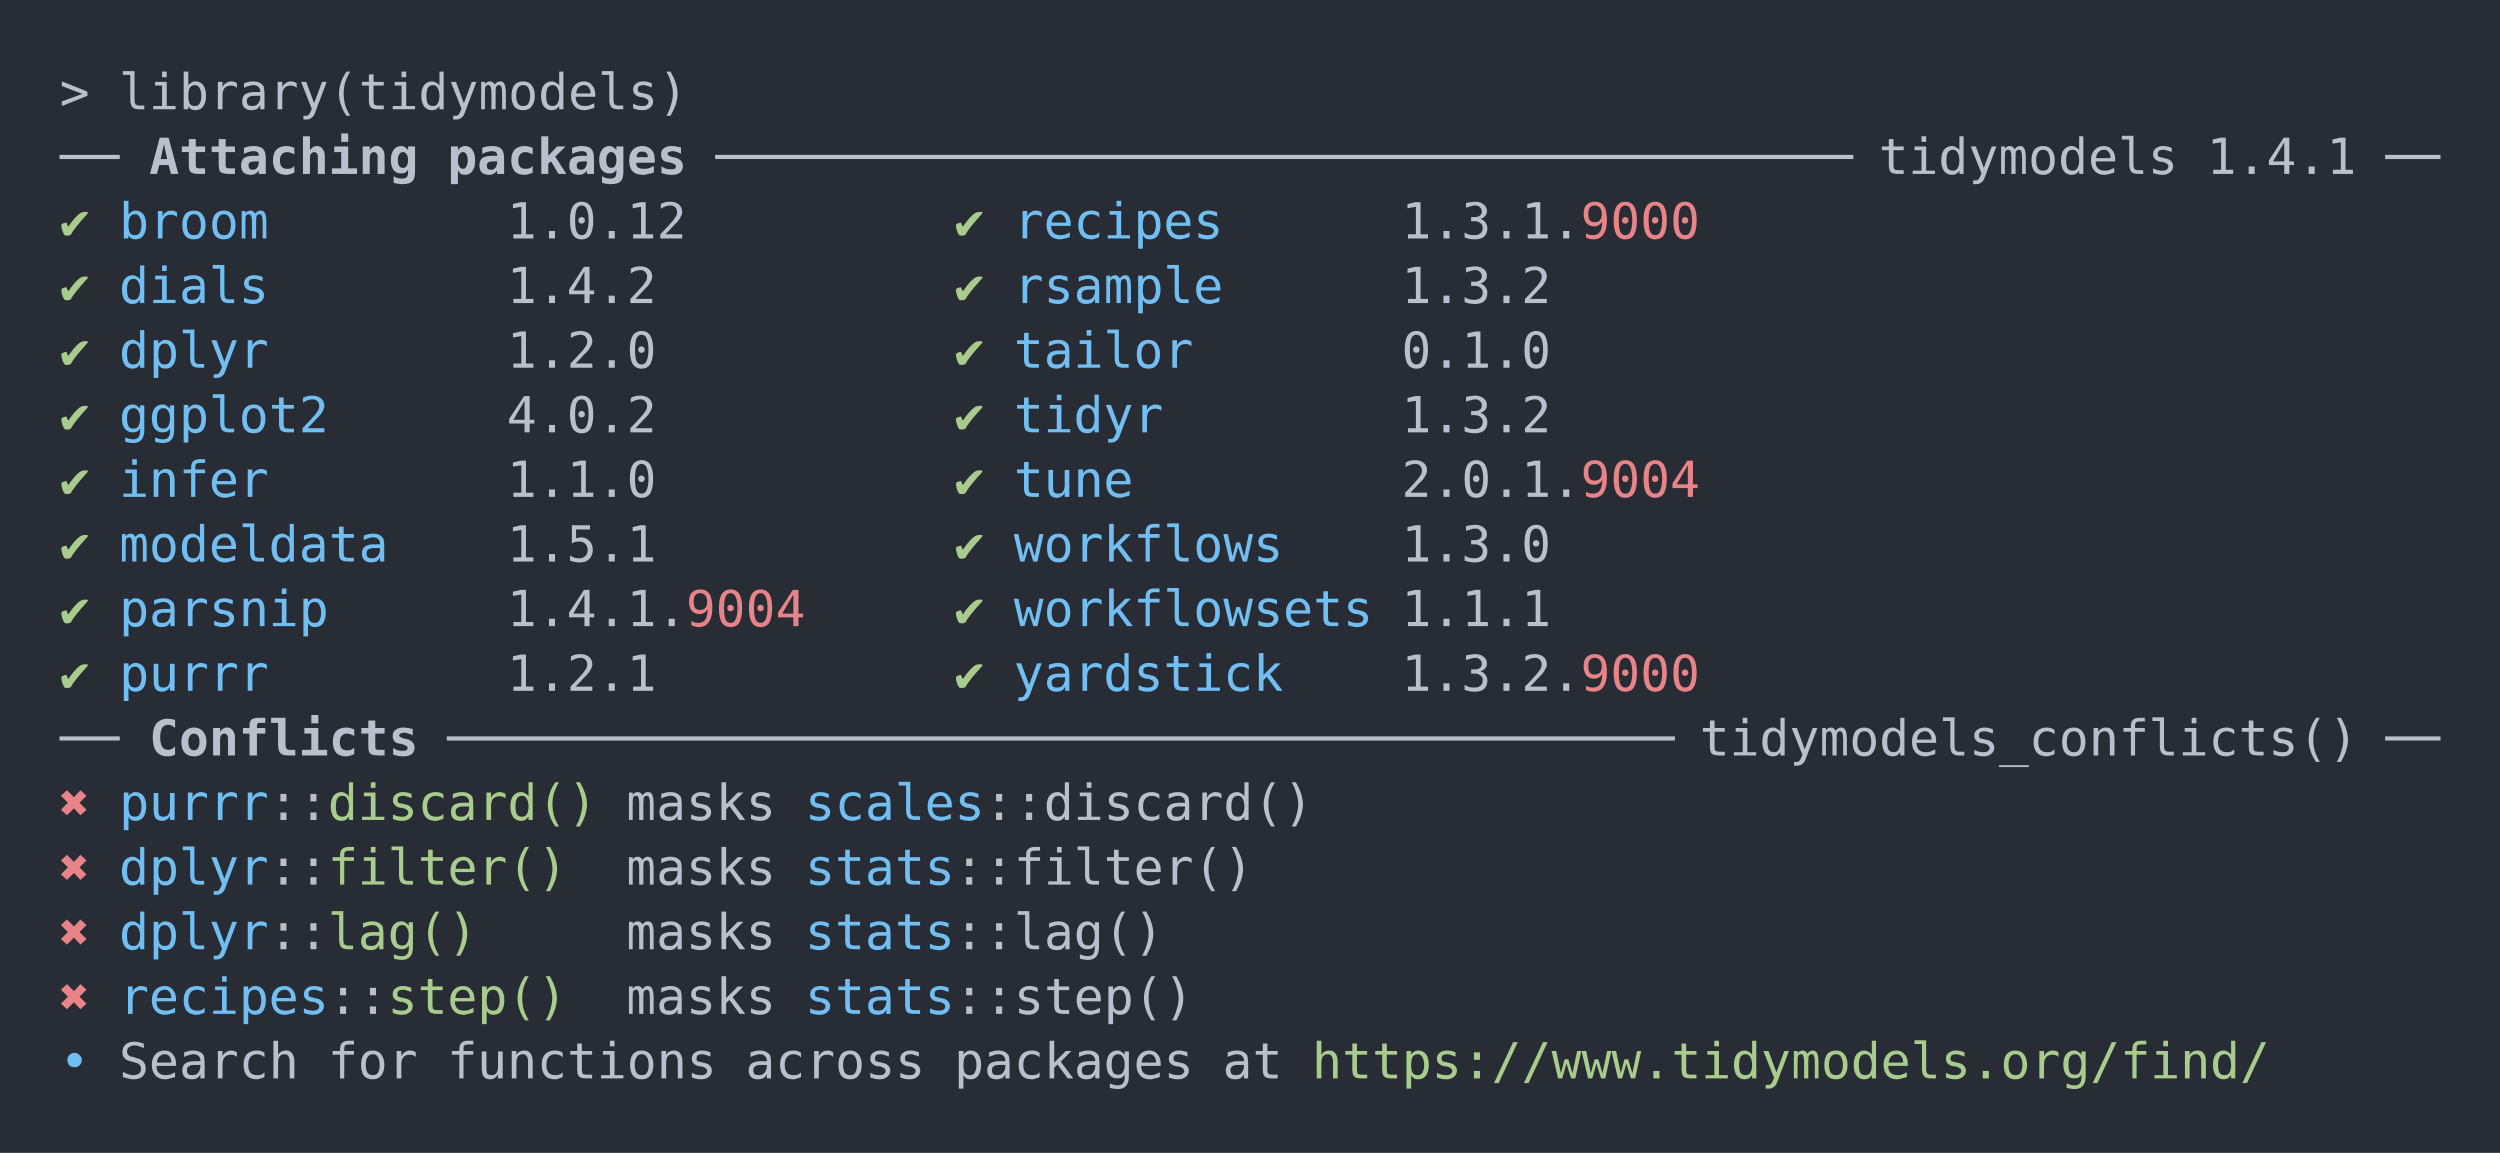
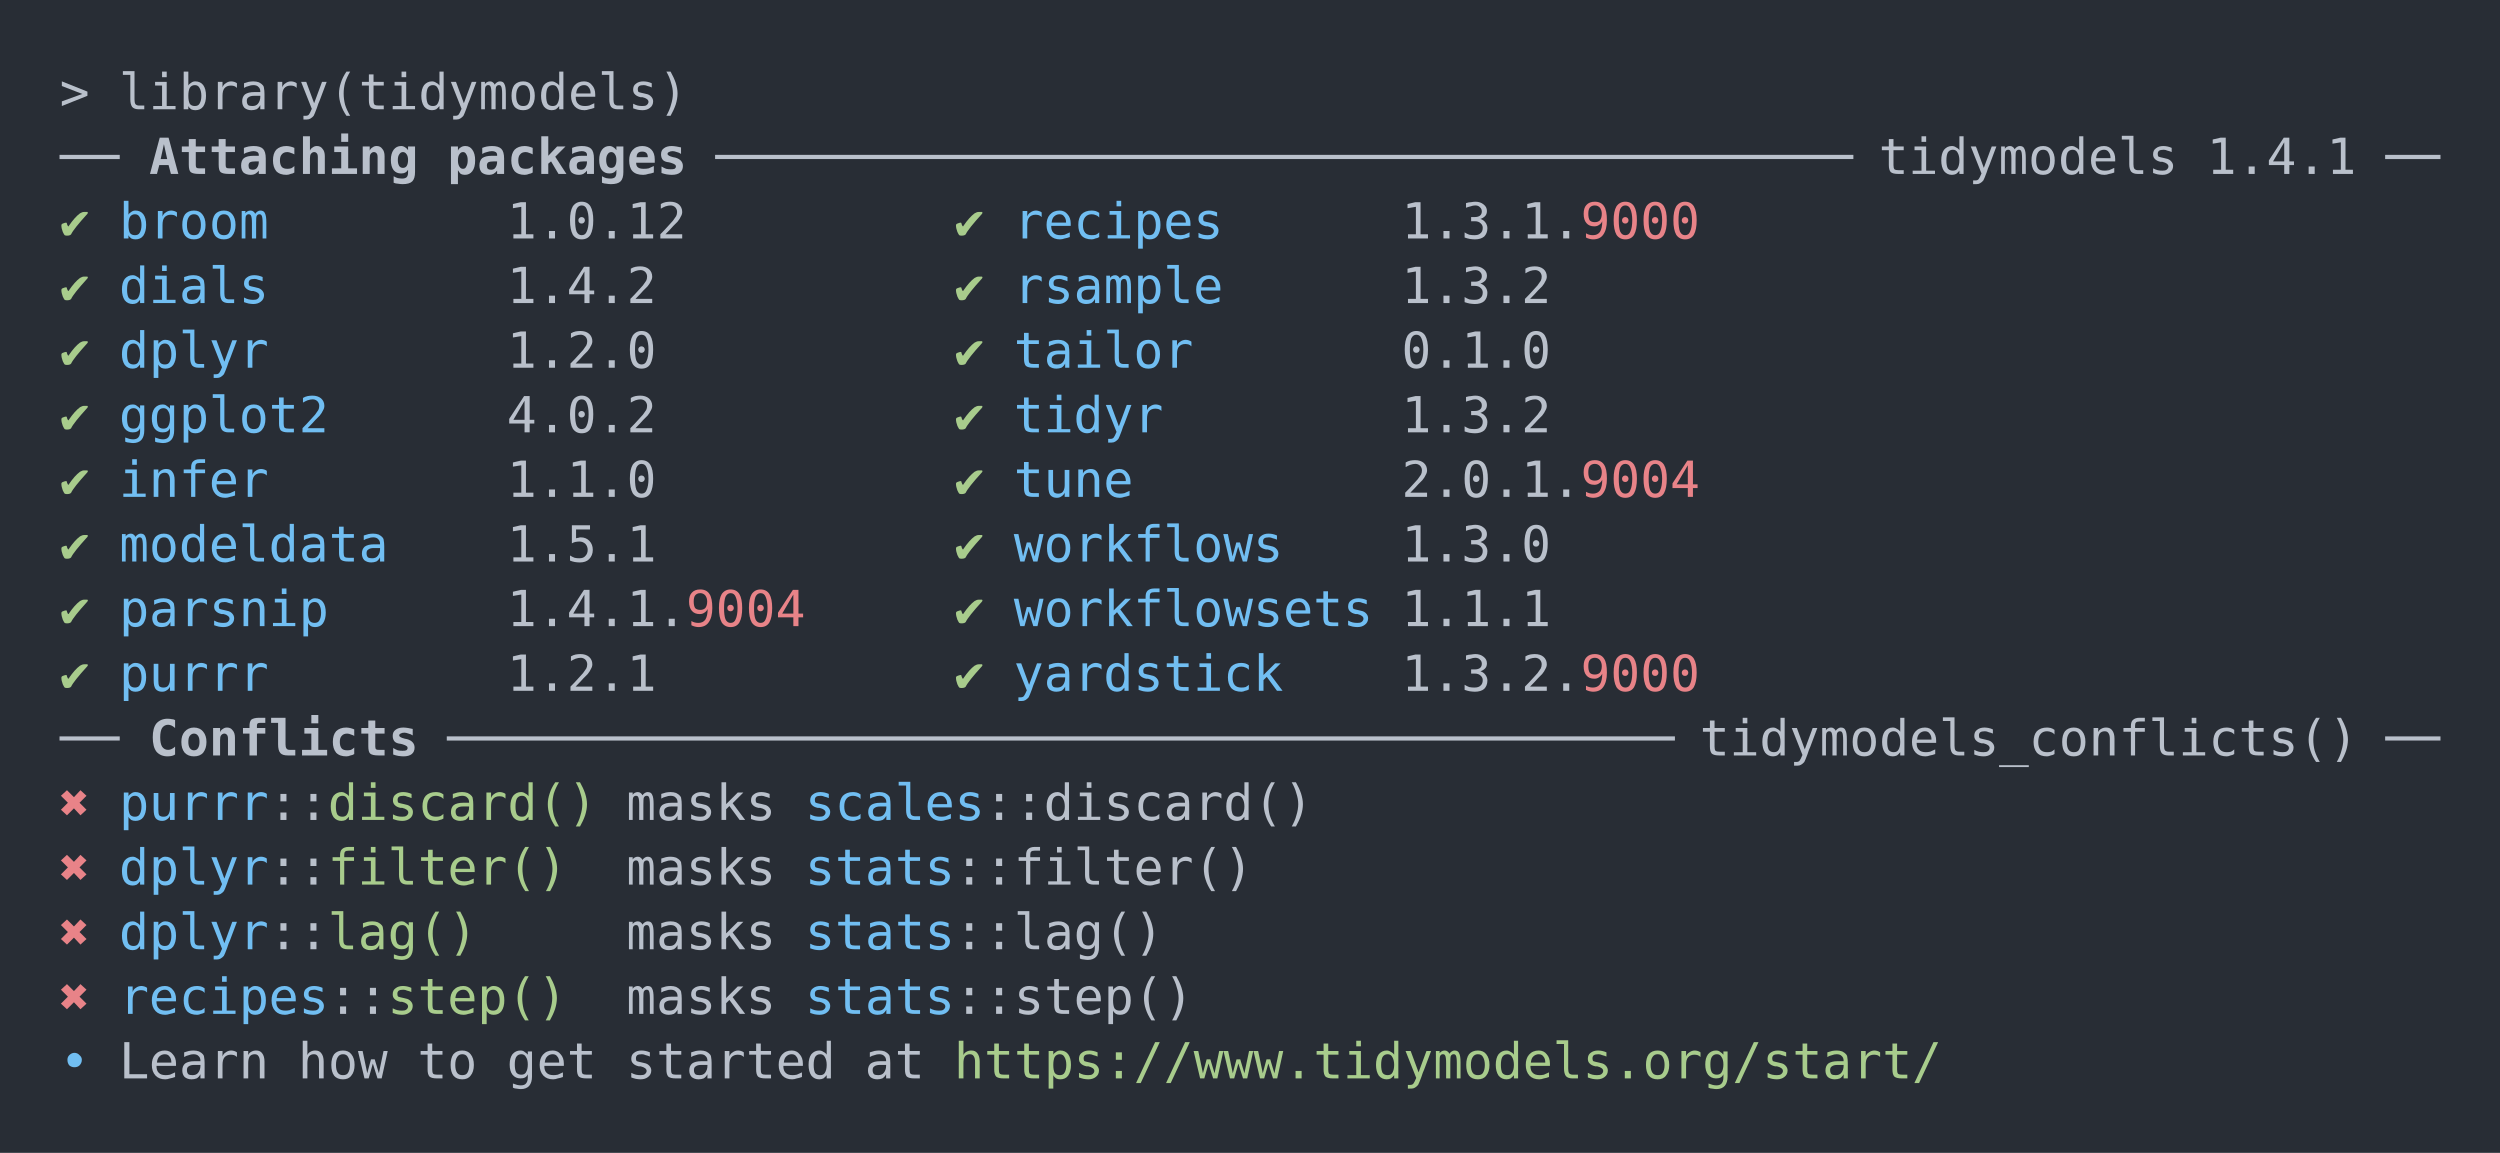
<svg xmlns="http://www.w3.org/2000/svg" xmlns:xlink="http://www.w3.org/1999/xlink" width="840" height="387.36">
  <rect width="840" height="387.36" rx="0" ry="0" class="a" />
  <svg height="347.36" viewBox="0 0 80 34.736" width="800" x="20" y="20">
    <style>.a{fill:rgb(40,45,53)}.b{font-family:'Fira Code',Monaco,Consolas,Menlo,'Bitstream Vera Sans Mono','Powerline Symbols',monospace}.c{fill:transparent}.d{fill:rgb(185,192,203);white-space:pre}.e{fill:rgb(185,192,203);font-weight:bold;white-space:pre}.f{fill:rgb(168,204,140);white-space:pre}.g{fill:rgb(113,190,242);white-space:pre}.h{fill:rgb(232,131,136);white-space:pre}</style>
    <g font-family="'Fira Code',Monaco,Consolas,Menlo,'Bitstream Vera Sans Mono','Powerline Symbols',monospace" font-size="1.67" class="b">
      <defs>
        <symbol id="a">
          <rect height="16" width="80" x="0" y="0" class="c" />
        </symbol>
      </defs>
      <rect height="34.736" width="80" class="a" />
      <svg x="0" y="0" width="80">
        <svg x="0">
          <use xlink:href="#a" />
          <text font-size="1.67" x="0" y="1.67" class="d">&gt;</text>
          <text font-size="1.67" x="2.004" y="1.67" class="d">library(tidymodels)</text>
          <text font-size="1.67" x="0" y="3.841" class="d">──</text>
          <text font-size="1.67" x="3.006" y="3.841" class="e">Attaching</text>
          <text font-size="1.67" x="13.026" y="3.841" class="e">packages</text>
          <text font-size="1.67" x="22.044" y="3.841" class="d">──────────────────────────────────────</text>
          <text font-size="1.67" x="61.122" y="3.841" class="d">tidymodels</text>
          <text font-size="1.67" x="72.144" y="3.841" class="d">1.4.1</text>
          <text font-size="1.67" x="78.156" y="3.841" class="d">──</text>
          <text font-size="1.67" x="0" y="6.012" class="f">✔</text>
          <text font-size="1.67" x="2.004" y="6.012" class="g">broom</text>
          <text font-size="1.67" x="15.03" y="6.012" class="d">1.0.12</text>
          <text font-size="1.67" x="30.06" y="6.012" class="f">✔</text>
          <text font-size="1.67" x="32.064" y="6.012" class="g">recipes</text>
          <text font-size="1.67" x="45.09" y="6.012" class="d">1.3.1.</text>
          <text font-size="1.67" x="51.102" y="6.012" class="h">9000</text>
          <text font-size="1.67" x="0" y="8.183" class="f">✔</text>
          <text font-size="1.67" x="2.004" y="8.183" class="g">dials</text>
          <text font-size="1.67" x="15.03" y="8.183" class="d">1.4.2</text>
          <text font-size="1.67" x="30.06" y="8.183" class="f">✔</text>
          <text font-size="1.67" x="32.064" y="8.183" class="g">rsample</text>
          <text font-size="1.67" x="45.09" y="8.183" class="d">1.3.2</text>
          <text font-size="1.67" x="0" y="10.354" class="f">✔</text>
          <text font-size="1.67" x="2.004" y="10.354" class="g">dplyr</text>
          <text font-size="1.67" x="15.03" y="10.354" class="d">1.2.0</text>
          <text font-size="1.67" x="30.06" y="10.354" class="f">✔</text>
          <text font-size="1.67" x="32.064" y="10.354" class="g">tailor</text>
          <text font-size="1.67" x="45.09" y="10.354" class="d">0.1.0</text>
          <text font-size="1.67" x="0" y="12.525" class="f">✔</text>
          <text font-size="1.67" x="2.004" y="12.525" class="g">ggplot2</text>
          <text font-size="1.67" x="15.03" y="12.525" class="d">4.0.2</text>
          <text font-size="1.67" x="30.06" y="12.525" class="f">✔</text>
          <text font-size="1.67" x="32.064" y="12.525" class="g">tidyr</text>
          <text font-size="1.67" x="45.09" y="12.525" class="d">1.3.2</text>
          <text font-size="1.67" x="0" y="14.696" class="f">✔</text>
          <text font-size="1.67" x="2.004" y="14.696" class="g">infer</text>
          <text font-size="1.67" x="15.03" y="14.696" class="d">1.1.0</text>
          <text font-size="1.67" x="30.06" y="14.696" class="f">✔</text>
          <text font-size="1.67" x="32.064" y="14.696" class="g">tune</text>
          <text font-size="1.67" x="45.09" y="14.696" class="d">2.0.1.</text>
          <text font-size="1.67" x="51.102" y="14.696" class="h">9004</text>
          <text font-size="1.67" x="0" y="16.867" class="f">✔</text>
          <text font-size="1.67" x="2.004" y="16.867" class="g">modeldata</text>
          <text font-size="1.67" x="15.03" y="16.867" class="d">1.5.1</text>
          <text font-size="1.67" x="30.06" y="16.867" class="f">✔</text>
          <text font-size="1.67" x="32.064" y="16.867" class="g">workflows</text>
          <text font-size="1.67" x="45.09" y="16.867" class="d">1.3.0</text>
          <text font-size="1.67" x="0" y="19.038" class="f">✔</text>
          <text font-size="1.67" x="2.004" y="19.038" class="g">parsnip</text>
          <text font-size="1.67" x="15.03" y="19.038" class="d">1.4.1.</text>
          <text font-size="1.67" x="21.042" y="19.038" class="h">9004</text>
          <text font-size="1.67" x="30.06" y="19.038" class="f">✔</text>
          <text font-size="1.67" x="32.064" y="19.038" class="g">workflowsets</text>
          <text font-size="1.67" x="45.09" y="19.038" class="d">1.1.1</text>
          <text font-size="1.67" x="0" y="21.209" class="f">✔</text>
          <text font-size="1.67" x="2.004" y="21.209" class="g">purrr</text>
          <text font-size="1.67" x="15.03" y="21.209" class="d">1.2.1</text>
          <text font-size="1.67" x="30.06" y="21.209" class="f">✔</text>
          <text font-size="1.67" x="32.064" y="21.209" class="g">yardstick</text>
          <text font-size="1.67" x="45.09" y="21.209" class="d">1.3.2.</text>
          <text font-size="1.67" x="51.102" y="21.209" class="h">9000</text>
          <text font-size="1.67" x="0" y="23.38" class="d">──</text>
          <text font-size="1.67" x="3.006" y="23.38" class="e">Conflicts</text>
          <text font-size="1.67" x="13.026" y="23.38" class="d">─────────────────────────────────────────</text>
          <text font-size="1.67" x="55.11" y="23.38" class="d">tidymodels_conflicts()</text>
          <text font-size="1.67" x="78.156" y="23.38" class="d">──</text>
          <text font-size="1.67" x="0" y="25.551" class="h">✖</text>
          <text font-size="1.67" x="2.004" y="25.551" class="g">purrr</text>
          <text font-size="1.67" x="7.014" y="25.551" class="d">::</text>
          <text font-size="1.67" x="9.018" y="25.551" class="f">discard()</text>
          <text font-size="1.67" x="19.038" y="25.551" class="d">masks</text>
          <text font-size="1.67" x="25.05" y="25.551" class="g">scales</text>
          <text font-size="1.67" x="31.062" y="25.551" class="d">::discard()</text>
          <text font-size="1.67" x="0" y="27.722" class="h">✖</text>
          <text font-size="1.67" x="2.004" y="27.722" class="g">dplyr</text>
          <text font-size="1.67" x="7.014" y="27.722" class="d">::</text>
          <text font-size="1.67" x="9.018" y="27.722" class="f">filter()</text>
          <text font-size="1.67" x="19.038" y="27.722" class="d">masks</text>
          <text font-size="1.67" x="25.05" y="27.722" class="g">stats</text>
          <text font-size="1.67" x="30.06" y="27.722" class="d">::filter()</text>
          <text font-size="1.67" x="0" y="29.893" class="h">✖</text>
          <text font-size="1.67" x="2.004" y="29.893" class="g">dplyr</text>
          <text font-size="1.67" x="7.014" y="29.893" class="d">::</text>
          <text font-size="1.67" x="9.018" y="29.893" class="f">lag()</text>
          <text font-size="1.67" x="19.038" y="29.893" class="d">masks</text>
          <text font-size="1.67" x="25.05" y="29.893" class="g">stats</text>
          <text font-size="1.67" x="30.06" y="29.893" class="d">::lag()</text>
          <text font-size="1.67" x="0" y="32.064" class="h">✖</text>
          <text font-size="1.67" x="2.004" y="32.064" class="g">recipes</text>
          <text font-size="1.67" x="9.018" y="32.064" class="d">::</text>
          <text font-size="1.67" x="11.022" y="32.064" class="f">step()</text>
          <text font-size="1.67" x="19.038" y="32.064" class="d">masks</text>
          <text font-size="1.67" x="25.05" y="32.064" class="g">stats</text>
          <text font-size="1.67" x="30.06" y="32.064" class="d">::step()</text>
          <text font-size="1.67" x="0" y="34.235" class="g">•</text>
-           <text font-size="1.67" x="2.004" y="34.235" class="d">Search</text>
-           <text font-size="1.67" x="9.018" y="34.235" class="d">for</text>
-           <text font-size="1.67" x="13.026" y="34.235" class="d">functions</text>
-           <text font-size="1.67" x="23.046" y="34.235" class="d">across</text>
-           <text font-size="1.67" x="30.06" y="34.235" class="d">packages</text>
-           <text font-size="1.67" x="39.078" y="34.235" class="d">at</text>
-           <text font-size="1.67" x="42.084" y="34.235" class="f">https://www.tidymodels.org/find/</text>
+           <text font-size="1.67" x="2.004" y="34.235" class="d">Learn</text>
+           <text font-size="1.67" x="8.016" y="34.235" class="d">how</text>
+           <text font-size="1.67" x="12.024" y="34.235" class="d">to</text>
+           <text font-size="1.67" x="15.03" y="34.235" class="d">get</text>
+           <text font-size="1.67" x="19.038" y="34.235" class="d">started</text>
+           <text font-size="1.67" x="27.054" y="34.235" class="d">at</text>
+           <text font-size="1.67" x="30.06" y="34.235" class="f">https://www.tidymodels.org/start/</text>
        </svg>
      </svg>
    </g>
  </svg>
</svg>
